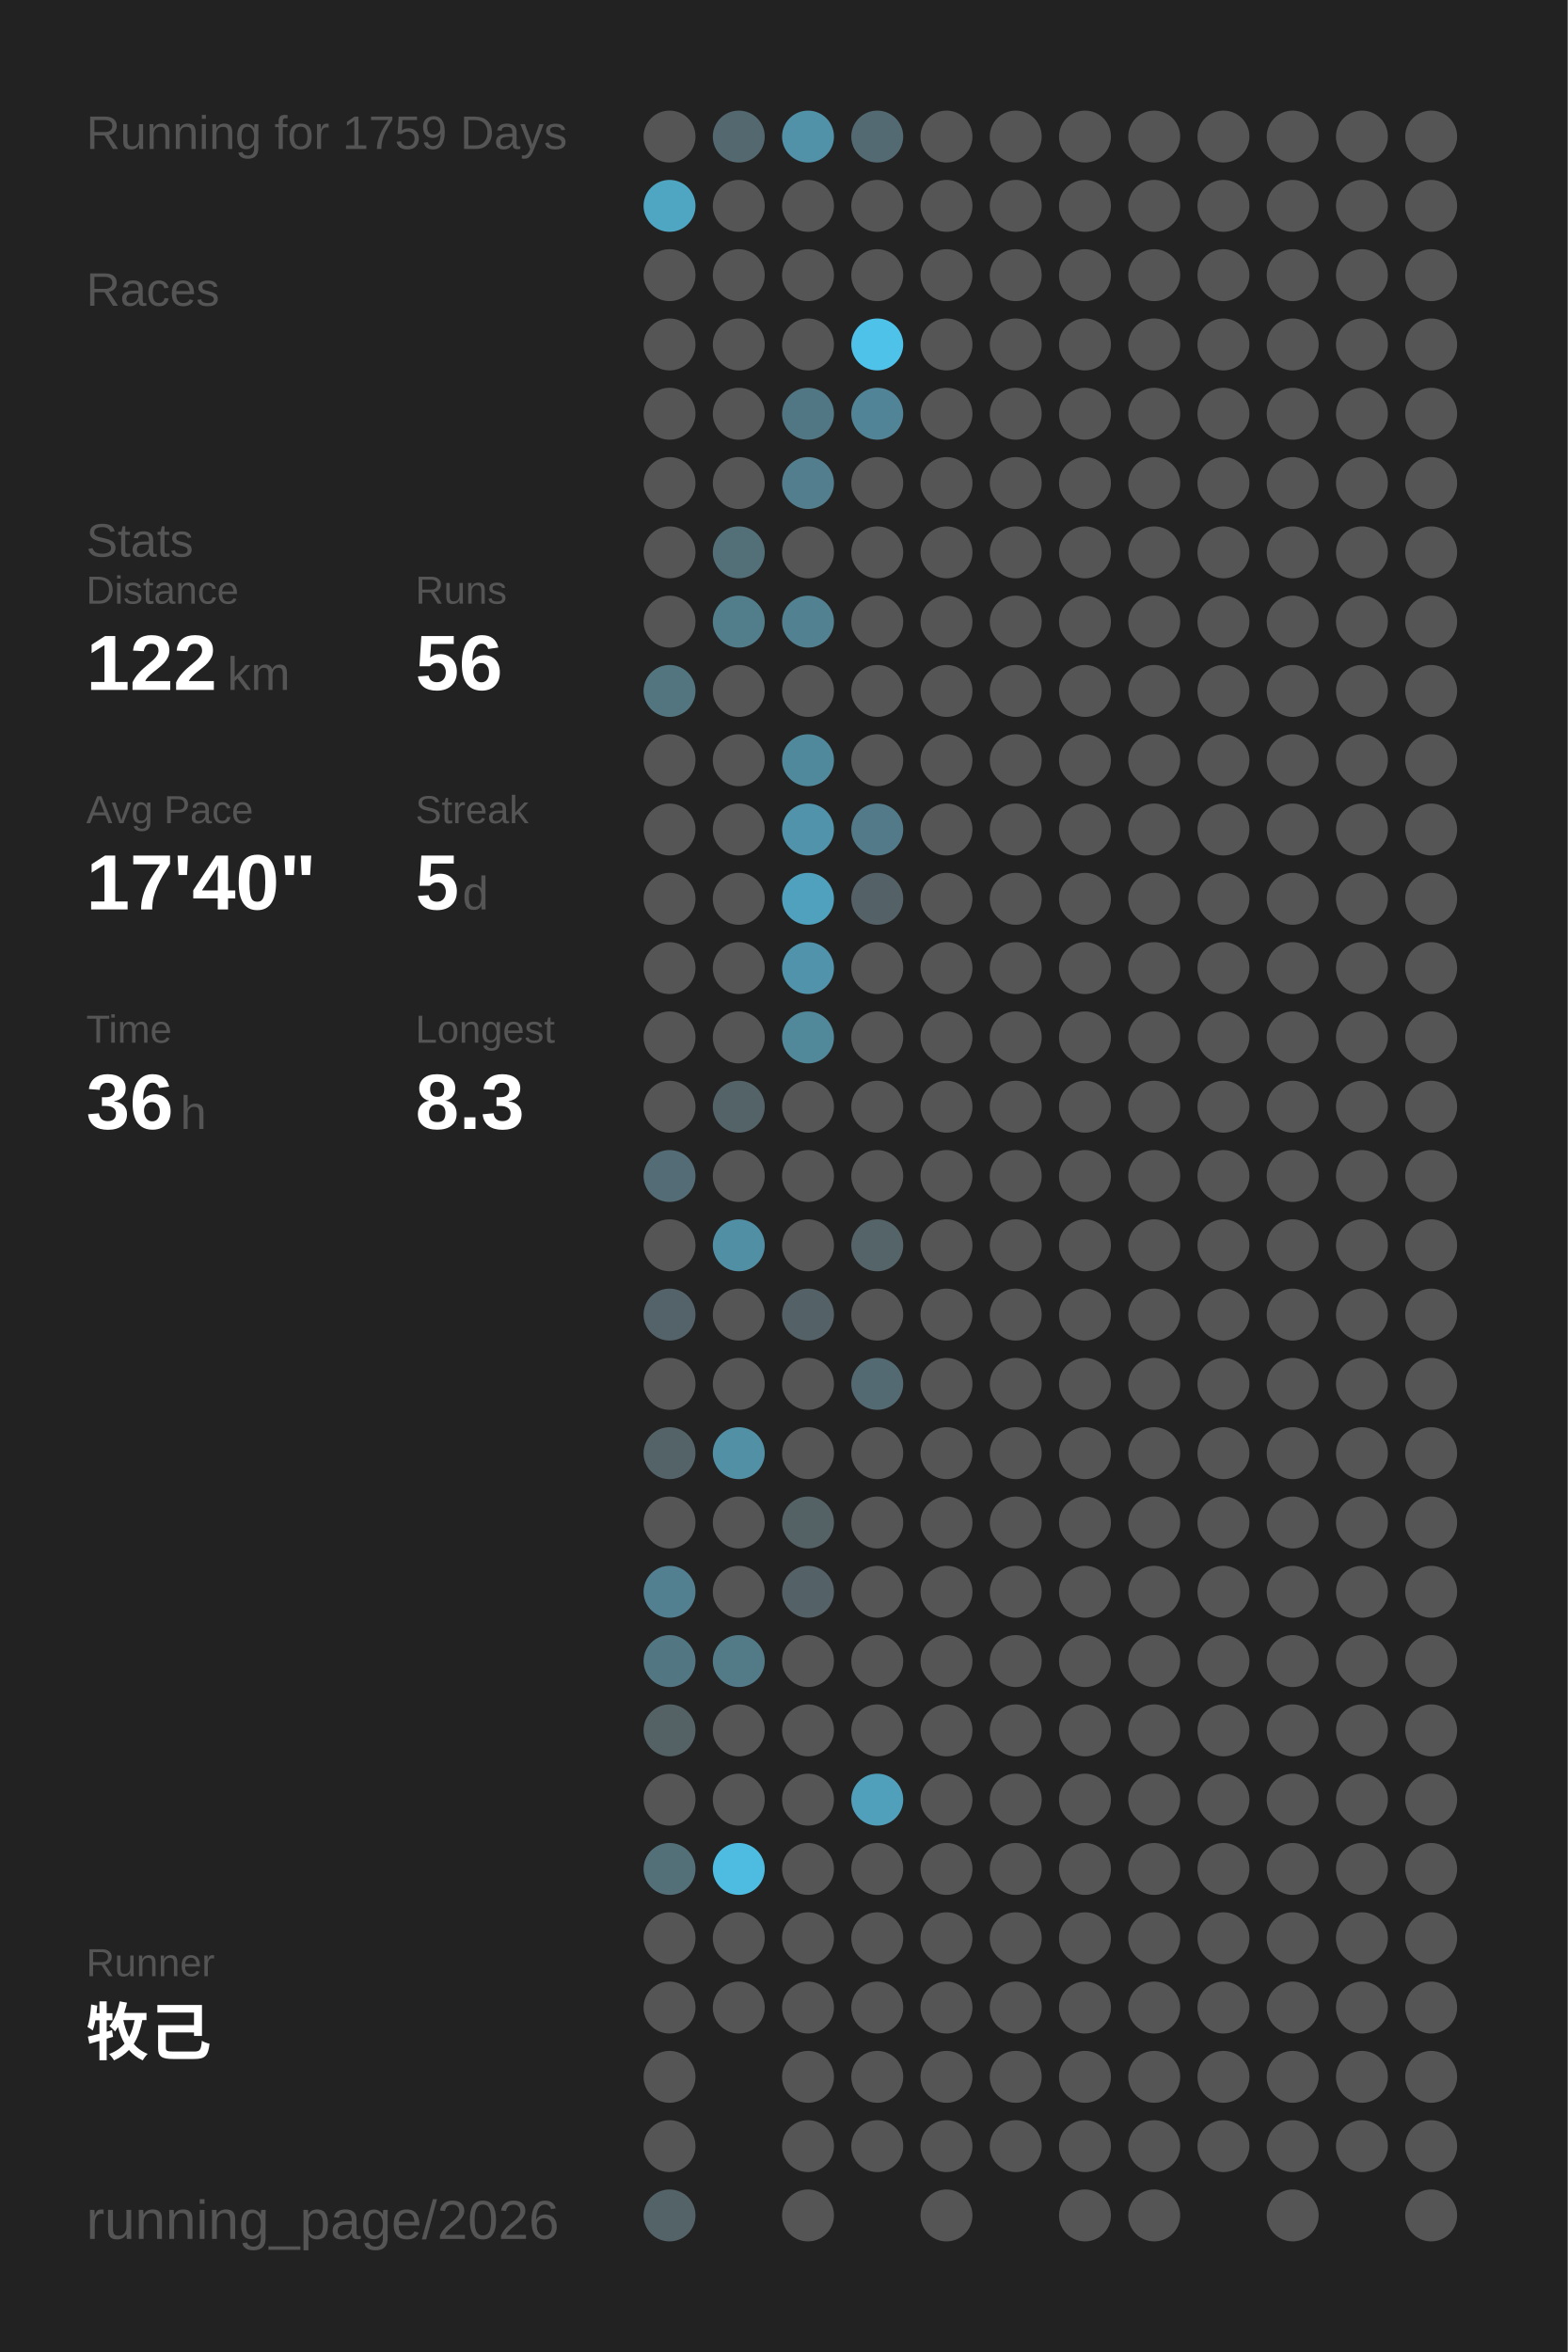
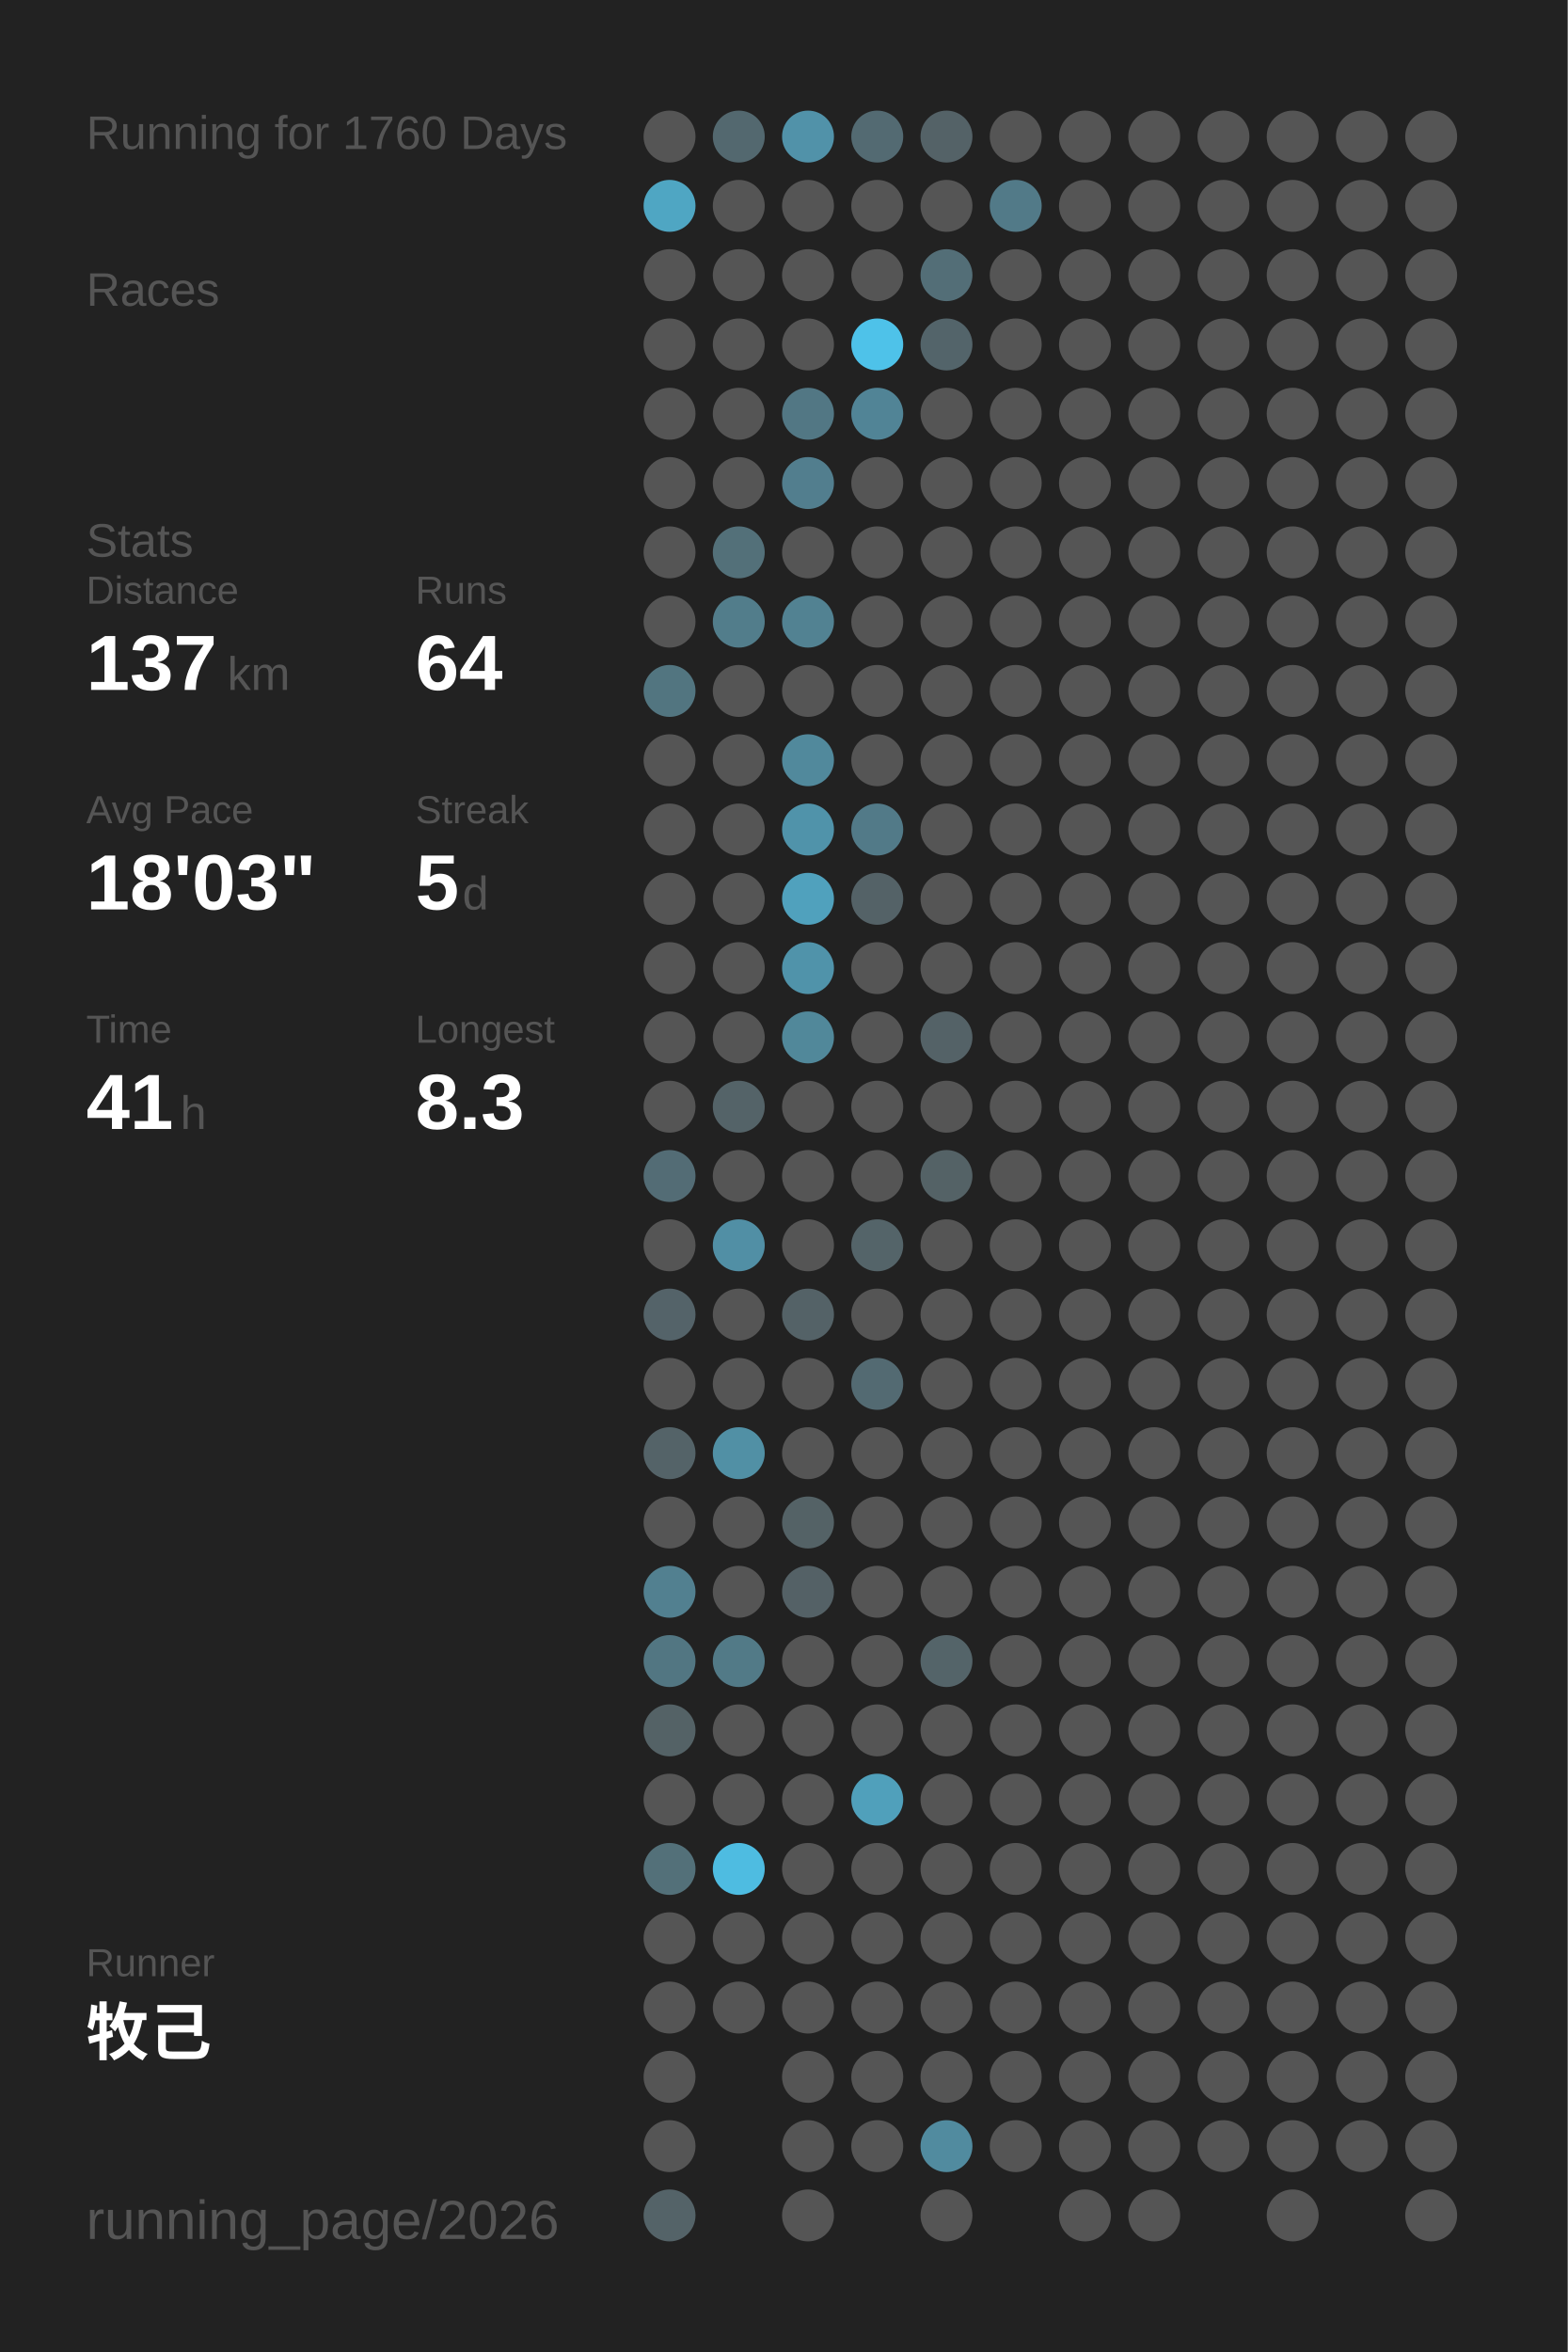
<svg xmlns="http://www.w3.org/2000/svg" baseProfile="full" height="300mm" version="1.1" viewBox="0,0,200,300" width="200mm">
  <defs />
  <rect fill="#222222" height="300" width="200" x="0" y="0" />
-   <text fill="#555555" style="font-size:6px; font-family:Arial;" x="11" y="19">Running for 1759 Days</text>
+   <text fill="#555555" style="font-size:6px; font-family:Arial;" x="11" y="19">Running for 1760 Days</text>
  <text fill="#555555" style="font-size:6px; font-family:Arial;" x="11" y="39">Races</text>
  <text fill="#555555" style="font-size:6px; font-family:Arial;" x="11" y="71">Stats</text>
  <text fill="#555555" style="font-size:5px; font-family:Arial;" x="11" y="77">Distance</text>
-   <text fill="#FFFFFF" style="font-size:10px; font-family:Arial; font-weight:bold;" x="11" y="88">122</text>
+   <text fill="#FFFFFF" style="font-size:10px; font-family:Arial; font-weight:bold;" x="11" y="88">137</text>
  <text fill="#555555" style="font-size:6px; font-family:Arial;" x="29" y="88">km</text>
  <text fill="#555555" style="font-size:5px; font-family:Arial;" x="53" y="77">Runs</text>
-   <text fill="#FFFFFF" style="font-size:10px; font-family:Arial; font-weight:bold;" x="53" y="88">56</text>
+   <text fill="#FFFFFF" style="font-size:10px; font-family:Arial; font-weight:bold;" x="53" y="88">64</text>
  <text fill="#555555" style="font-size:5px; font-family:Arial;" x="11" y="105">Avg Pace</text>
-   <text fill="#FFFFFF" style="font-size:10px; font-family:Arial; font-weight:bold;" x="11" y="116">17'40"</text>
+   <text fill="#FFFFFF" style="font-size:10px; font-family:Arial; font-weight:bold;" x="11" y="116">18'03"</text>
  <text fill="#555555" style="font-size:5px; font-family:Arial;" x="53" y="105">Streak</text>
  <text fill="#FFFFFF" style="font-size:10px; font-family:Arial; font-weight:bold;" x="53" y="116">5</text>
  <text fill="#555555" style="font-size:6px; font-family:Arial;" x="59" y="116">d</text>
  <text fill="#555555" style="font-size:5px; font-family:Arial;" x="11" y="133">Time</text>
-   <text fill="#FFFFFF" style="font-size:10px; font-family:Arial; font-weight:bold;" x="11" y="144">36</text>
+   <text fill="#FFFFFF" style="font-size:10px; font-family:Arial; font-weight:bold;" x="11" y="144">41</text>
  <text fill="#555555" style="font-size:6px; font-family:Arial;" x="23" y="144">h</text>
  <text fill="#555555" style="font-size:5px; font-family:Arial;" x="53" y="133">Longest</text>
  <text fill="#FFFFFF" style="font-size:10px; font-family:Arial; font-weight:bold;" x="53" y="144">8.3</text>
  <text fill="#555555" style="font-size:5px; font-family:Arial;" x="11" y="252.065">Runner</text>
  <text fill="#FFFFFF" style="font-size:8px; font-family:Arial; font-weight:bold;" x="11" y="262.065">牧己</text>
  <text fill="#555555" style="font-size:7px; font-family:Arial;" x="11" y="285.581">running_page/2026</text>
  <circle cx="85.417" cy="17.419" fill="#555555" r="3.312" />
  <circle cx="85.417" cy="26.258" fill="#4fa6c3" r="3.312" />
  <circle cx="85.417" cy="35.097" fill="#555555" r="3.312" />
  <circle cx="85.417" cy="43.935" fill="#555555" r="3.312" />
  <circle cx="85.417" cy="52.774" fill="#555555" r="3.312" />
  <circle cx="85.417" cy="61.613" fill="#555555" r="3.312" />
  <circle cx="85.417" cy="70.452" fill="#555555" r="3.312" />
  <circle cx="85.417" cy="79.29" fill="#555555" r="3.312" />
  <circle cx="85.417" cy="88.129" fill="#527580" r="3.312" />
  <circle cx="85.417" cy="96.968" fill="#555555" r="3.312" />
  <circle cx="85.417" cy="105.806" fill="#555555" r="3.312" />
  <circle cx="85.417" cy="114.645" fill="#555555" r="3.312" />
  <circle cx="85.417" cy="123.484" fill="#555555" r="3.312" />
  <circle cx="85.417" cy="132.323" fill="#555555" r="3.312" />
  <circle cx="85.417" cy="141.161" fill="#555555" r="3.312" />
  <circle cx="85.417" cy="150" fill="#536c75" r="3.312" />
  <circle cx="85.417" cy="158.839" fill="#555555" r="3.312" />
  <circle cx="85.417" cy="167.677" fill="#546369" r="3.312" />
  <circle cx="85.417" cy="176.516" fill="#555555" r="3.312" />
  <circle cx="85.417" cy="185.355" fill="#546368" r="3.312" />
  <circle cx="85.417" cy="194.194" fill="#555555" r="3.312" />
  <circle cx="85.417" cy="203.032" fill="#528090" r="3.312" />
  <circle cx="85.417" cy="211.871" fill="#527682" r="3.312" />
  <circle cx="85.417" cy="220.71" fill="#546266" r="3.312" />
  <circle cx="85.417" cy="229.548" fill="#555555" r="3.312" />
  <circle cx="85.417" cy="238.387" fill="#537079" r="3.312" />
  <circle cx="85.417" cy="247.226" fill="#555555" r="3.312" />
  <circle cx="85.417" cy="256.065" fill="#555555" r="3.312" />
  <circle cx="85.417" cy="264.903" fill="#555555" r="3.312" />
  <circle cx="85.417" cy="273.742" fill="#555555" r="3.312" />
  <circle cx="85.417" cy="282.581" fill="#546368" r="3.312" />
  <circle cx="94.25" cy="17.419" fill="#53686f" r="3.312" />
  <circle cx="94.25" cy="26.258" fill="#555555" r="3.312" />
  <circle cx="94.25" cy="35.097" fill="#555555" r="3.312" />
  <circle cx="94.25" cy="43.935" fill="#555555" r="3.312" />
  <circle cx="94.25" cy="52.774" fill="#555555" r="3.312" />
  <circle cx="94.25" cy="61.613" fill="#555555" r="3.312" />
  <circle cx="94.25" cy="70.452" fill="#537079" r="3.312" />
  <circle cx="94.25" cy="79.29" fill="#527d8b" r="3.312" />
  <circle cx="94.25" cy="88.129" fill="#555555" r="3.312" />
  <circle cx="94.25" cy="96.968" fill="#555555" r="3.312" />
  <circle cx="94.25" cy="105.806" fill="#555555" r="3.312" />
  <circle cx="94.25" cy="114.645" fill="#555555" r="3.312" />
  <circle cx="94.25" cy="123.484" fill="#555555" r="3.312" />
  <circle cx="94.25" cy="132.323" fill="#555555" r="3.312" />
  <circle cx="94.25" cy="141.161" fill="#546368" r="3.312" />
  <circle cx="94.25" cy="150" fill="#555555" r="3.312" />
  <circle cx="94.25" cy="158.839" fill="#518fa5" r="3.312" />
  <circle cx="94.25" cy="167.677" fill="#555555" r="3.312" />
  <circle cx="94.25" cy="176.516" fill="#555555" r="3.312" />
  <circle cx="94.25" cy="185.355" fill="#5190a5" r="3.312" />
  <circle cx="94.25" cy="194.194" fill="#555555" r="3.312" />
  <circle cx="94.25" cy="203.032" fill="#555555" r="3.312" />
  <circle cx="94.25" cy="211.871" fill="#527a87" r="3.312" />
  <circle cx="94.25" cy="220.71" fill="#555555" r="3.312" />
  <circle cx="94.25" cy="229.548" fill="#555555" r="3.312" />
  <circle cx="94.25" cy="238.387" fill="#4ebce1" r="3.312" />
  <circle cx="94.25" cy="247.226" fill="#555555" r="3.312" />
  <circle cx="94.25" cy="256.065" fill="#555555" r="3.312" />
  <circle cx="103.083" cy="17.419" fill="#5192a9" r="3.312" />
  <circle cx="103.083" cy="26.258" fill="#555555" r="3.312" />
  <circle cx="103.083" cy="35.097" fill="#555555" r="3.312" />
  <circle cx="103.083" cy="43.935" fill="#555555" r="3.312" />
  <circle cx="103.083" cy="52.774" fill="#527784" r="3.312" />
  <circle cx="103.083" cy="61.613" fill="#527e8e" r="3.312" />
  <circle cx="103.083" cy="70.452" fill="#555555" r="3.312" />
  <circle cx="103.083" cy="79.29" fill="#528292" r="3.312" />
  <circle cx="103.083" cy="88.129" fill="#555555" r="3.312" />
  <circle cx="103.083" cy="96.968" fill="#51899c" r="3.312" />
  <circle cx="103.083" cy="105.806" fill="#5093aa" r="3.312" />
  <circle cx="103.083" cy="114.645" fill="#50a1bd" r="3.312" />
  <circle cx="103.083" cy="123.484" fill="#5093aa" r="3.312" />
  <circle cx="103.083" cy="132.323" fill="#51889a" r="3.312" />
  <circle cx="103.083" cy="141.161" fill="#555555" r="3.312" />
  <circle cx="103.083" cy="150" fill="#555555" r="3.312" />
  <circle cx="103.083" cy="158.839" fill="#555555" r="3.312" />
  <circle cx="103.083" cy="167.677" fill="#546267" r="3.312" />
  <circle cx="103.083" cy="176.516" fill="#555555" r="3.312" />
  <circle cx="103.083" cy="185.355" fill="#555555" r="3.312" />
  <circle cx="103.083" cy="194.194" fill="#546266" r="3.312" />
  <circle cx="103.083" cy="203.032" fill="#546166" r="3.312" />
  <circle cx="103.083" cy="211.871" fill="#555555" r="3.312" />
  <circle cx="103.083" cy="220.71" fill="#555555" r="3.312" />
  <circle cx="103.083" cy="229.548" fill="#555555" r="3.312" />
  <circle cx="103.083" cy="238.387" fill="#555555" r="3.312" />
  <circle cx="103.083" cy="247.226" fill="#555555" r="3.312" />
  <circle cx="103.083" cy="256.065" fill="#555555" r="3.312" />
  <circle cx="103.083" cy="264.903" fill="#555555" r="3.312" />
  <circle cx="103.083" cy="273.742" fill="#555555" r="3.312" />
  <circle cx="103.083" cy="282.581" fill="#555555" r="3.312" />
  <circle cx="111.917" cy="17.419" fill="#536a72" r="3.312" />
  <circle cx="111.917" cy="26.258" fill="#555555" r="3.312" />
  <circle cx="111.917" cy="35.097" fill="#555555" r="3.312" />
  <circle cx="111.917" cy="43.935" fill="#4ec2e9" r="3.312" />
  <circle cx="111.917" cy="52.774" fill="#518496" r="3.312" />
  <circle cx="111.917" cy="61.613" fill="#555555" r="3.312" />
  <circle cx="111.917" cy="70.452" fill="#555555" r="3.312" />
  <circle cx="111.917" cy="79.29" fill="#555555" r="3.312" />
  <circle cx="111.917" cy="88.129" fill="#555555" r="3.312" />
  <circle cx="111.917" cy="96.968" fill="#555555" r="3.312" />
  <circle cx="111.917" cy="105.806" fill="#527a88" r="3.312" />
  <circle cx="111.917" cy="114.645" fill="#546267" r="3.312" />
  <circle cx="111.917" cy="123.484" fill="#555555" r="3.312" />
  <circle cx="111.917" cy="132.323" fill="#555555" r="3.312" />
  <circle cx="111.917" cy="141.161" fill="#555555" r="3.312" />
  <circle cx="111.917" cy="150" fill="#555555" r="3.312" />
  <circle cx="111.917" cy="158.839" fill="#546469" r="3.312" />
  <circle cx="111.917" cy="167.677" fill="#555555" r="3.312" />
  <circle cx="111.917" cy="176.516" fill="#536a72" r="3.312" />
  <circle cx="111.917" cy="185.355" fill="#555555" r="3.312" />
  <circle cx="111.917" cy="194.194" fill="#555555" r="3.312" />
  <circle cx="111.917" cy="203.032" fill="#555555" r="3.312" />
  <circle cx="111.917" cy="211.871" fill="#555555" r="3.312" />
  <circle cx="111.917" cy="220.71" fill="#555555" r="3.312" />
  <circle cx="111.917" cy="229.548" fill="#50a0bb" r="3.312" />
  <circle cx="111.917" cy="238.387" fill="#555555" r="3.312" />
  <circle cx="111.917" cy="247.226" fill="#555555" r="3.312" />
  <circle cx="111.917" cy="256.065" fill="#555555" r="3.312" />
  <circle cx="111.917" cy="264.903" fill="#555555" r="3.312" />
  <circle cx="111.917" cy="273.742" fill="#555555" r="3.312" />
-   <circle cx="120.75" cy="17.419" fill="#555555" r="3.312" />
+   <circle cx="120.75" cy="17.419" fill="#546267" r="3.312" />
  <circle cx="120.75" cy="26.258" fill="#555555" r="3.312" />
-   <circle cx="120.75" cy="35.097" fill="#555555" r="3.312" />
-   <circle cx="120.75" cy="43.935" fill="#555555" r="3.312" />
+   <circle cx="120.75" cy="35.097" fill="#536e77" r="3.312" />
+   <circle cx="120.75" cy="43.935" fill="#53646a" r="3.312" />
  <circle cx="120.75" cy="52.774" fill="#555555" r="3.312" />
  <circle cx="120.75" cy="61.613" fill="#555555" r="3.312" />
  <circle cx="120.75" cy="70.452" fill="#555555" r="3.312" />
  <circle cx="120.75" cy="79.29" fill="#555555" r="3.312" />
  <circle cx="120.75" cy="88.129" fill="#555555" r="3.312" />
  <circle cx="120.75" cy="96.968" fill="#555555" r="3.312" />
  <circle cx="120.75" cy="105.806" fill="#555555" r="3.312" />
  <circle cx="120.75" cy="114.645" fill="#555555" r="3.312" />
  <circle cx="120.75" cy="123.484" fill="#555555" r="3.312" />
-   <circle cx="120.75" cy="132.323" fill="#555555" r="3.312" />
+   <circle cx="120.75" cy="132.323" fill="#546267" r="3.312" />
  <circle cx="120.75" cy="141.161" fill="#555555" r="3.312" />
-   <circle cx="120.75" cy="150" fill="#555555" r="3.312" />
+   <circle cx="120.75" cy="150" fill="#546266" r="3.312" />
  <circle cx="120.75" cy="158.839" fill="#555555" r="3.312" />
  <circle cx="120.75" cy="167.677" fill="#555555" r="3.312" />
  <circle cx="120.75" cy="176.516" fill="#555555" r="3.312" />
  <circle cx="120.75" cy="185.355" fill="#555555" r="3.312" />
  <circle cx="120.75" cy="194.194" fill="#555555" r="3.312" />
  <circle cx="120.75" cy="203.032" fill="#555555" r="3.312" />
-   <circle cx="120.75" cy="211.871" fill="#555555" r="3.312" />
+   <circle cx="120.75" cy="211.871" fill="#546469" r="3.312" />
  <circle cx="120.75" cy="220.71" fill="#555555" r="3.312" />
  <circle cx="120.75" cy="229.548" fill="#555555" r="3.312" />
  <circle cx="120.75" cy="238.387" fill="#555555" r="3.312" />
  <circle cx="120.75" cy="247.226" fill="#555555" r="3.312" />
  <circle cx="120.75" cy="256.065" fill="#555555" r="3.312" />
  <circle cx="120.75" cy="264.903" fill="#555555" r="3.312" />
-   <circle cx="120.75" cy="273.742" fill="#555555" r="3.312" />
+   <circle cx="120.75" cy="273.742" fill="#518b9f" r="3.312" />
  <circle cx="120.75" cy="282.581" fill="#555555" r="3.312" />
  <circle cx="129.583" cy="17.419" fill="#555555" r="3.312" />
-   <circle cx="129.583" cy="26.258" fill="#555555" r="3.312" />
+   <circle cx="129.583" cy="26.258" fill="#527a88" r="3.312" />
  <circle cx="129.583" cy="35.097" fill="#555555" r="3.312" />
  <circle cx="129.583" cy="43.935" fill="#555555" r="3.312" />
  <circle cx="129.583" cy="52.774" fill="#555555" r="3.312" />
  <circle cx="129.583" cy="61.613" fill="#555555" r="3.312" />
  <circle cx="129.583" cy="70.452" fill="#555555" r="3.312" />
  <circle cx="129.583" cy="79.29" fill="#555555" r="3.312" />
  <circle cx="129.583" cy="88.129" fill="#555555" r="3.312" />
  <circle cx="129.583" cy="96.968" fill="#555555" r="3.312" />
  <circle cx="129.583" cy="105.806" fill="#555555" r="3.312" />
  <circle cx="129.583" cy="114.645" fill="#555555" r="3.312" />
  <circle cx="129.583" cy="123.484" fill="#555555" r="3.312" />
  <circle cx="129.583" cy="132.323" fill="#555555" r="3.312" />
  <circle cx="129.583" cy="141.161" fill="#555555" r="3.312" />
  <circle cx="129.583" cy="150" fill="#555555" r="3.312" />
  <circle cx="129.583" cy="158.839" fill="#555555" r="3.312" />
  <circle cx="129.583" cy="167.677" fill="#555555" r="3.312" />
  <circle cx="129.583" cy="176.516" fill="#555555" r="3.312" />
  <circle cx="129.583" cy="185.355" fill="#555555" r="3.312" />
  <circle cx="129.583" cy="194.194" fill="#555555" r="3.312" />
  <circle cx="129.583" cy="203.032" fill="#555555" r="3.312" />
  <circle cx="129.583" cy="211.871" fill="#555555" r="3.312" />
  <circle cx="129.583" cy="220.71" fill="#555555" r="3.312" />
  <circle cx="129.583" cy="229.548" fill="#555555" r="3.312" />
  <circle cx="129.583" cy="238.387" fill="#555555" r="3.312" />
  <circle cx="129.583" cy="247.226" fill="#555555" r="3.312" />
  <circle cx="129.583" cy="256.065" fill="#555555" r="3.312" />
  <circle cx="129.583" cy="264.903" fill="#555555" r="3.312" />
  <circle cx="129.583" cy="273.742" fill="#555555" r="3.312" />
  <circle cx="138.417" cy="17.419" fill="#555555" r="3.312" />
  <circle cx="138.417" cy="26.258" fill="#555555" r="3.312" />
  <circle cx="138.417" cy="35.097" fill="#555555" r="3.312" />
  <circle cx="138.417" cy="43.935" fill="#555555" r="3.312" />
  <circle cx="138.417" cy="52.774" fill="#555555" r="3.312" />
  <circle cx="138.417" cy="61.613" fill="#555555" r="3.312" />
  <circle cx="138.417" cy="70.452" fill="#555555" r="3.312" />
  <circle cx="138.417" cy="79.29" fill="#555555" r="3.312" />
  <circle cx="138.417" cy="88.129" fill="#555555" r="3.312" />
  <circle cx="138.417" cy="96.968" fill="#555555" r="3.312" />
  <circle cx="138.417" cy="105.806" fill="#555555" r="3.312" />
  <circle cx="138.417" cy="114.645" fill="#555555" r="3.312" />
  <circle cx="138.417" cy="123.484" fill="#555555" r="3.312" />
  <circle cx="138.417" cy="132.323" fill="#555555" r="3.312" />
  <circle cx="138.417" cy="141.161" fill="#555555" r="3.312" />
  <circle cx="138.417" cy="150" fill="#555555" r="3.312" />
  <circle cx="138.417" cy="158.839" fill="#555555" r="3.312" />
  <circle cx="138.417" cy="167.677" fill="#555555" r="3.312" />
  <circle cx="138.417" cy="176.516" fill="#555555" r="3.312" />
  <circle cx="138.417" cy="185.355" fill="#555555" r="3.312" />
  <circle cx="138.417" cy="194.194" fill="#555555" r="3.312" />
  <circle cx="138.417" cy="203.032" fill="#555555" r="3.312" />
  <circle cx="138.417" cy="211.871" fill="#555555" r="3.312" />
  <circle cx="138.417" cy="220.71" fill="#555555" r="3.312" />
  <circle cx="138.417" cy="229.548" fill="#555555" r="3.312" />
  <circle cx="138.417" cy="238.387" fill="#555555" r="3.312" />
  <circle cx="138.417" cy="247.226" fill="#555555" r="3.312" />
  <circle cx="138.417" cy="256.065" fill="#555555" r="3.312" />
  <circle cx="138.417" cy="264.903" fill="#555555" r="3.312" />
  <circle cx="138.417" cy="273.742" fill="#555555" r="3.312" />
  <circle cx="138.417" cy="282.581" fill="#555555" r="3.312" />
  <circle cx="147.25" cy="17.419" fill="#555555" r="3.312" />
  <circle cx="147.25" cy="26.258" fill="#555555" r="3.312" />
  <circle cx="147.25" cy="35.097" fill="#555555" r="3.312" />
  <circle cx="147.25" cy="43.935" fill="#555555" r="3.312" />
  <circle cx="147.25" cy="52.774" fill="#555555" r="3.312" />
  <circle cx="147.25" cy="61.613" fill="#555555" r="3.312" />
  <circle cx="147.25" cy="70.452" fill="#555555" r="3.312" />
  <circle cx="147.25" cy="79.29" fill="#555555" r="3.312" />
  <circle cx="147.25" cy="88.129" fill="#555555" r="3.312" />
  <circle cx="147.25" cy="96.968" fill="#555555" r="3.312" />
  <circle cx="147.25" cy="105.806" fill="#555555" r="3.312" />
  <circle cx="147.25" cy="114.645" fill="#555555" r="3.312" />
  <circle cx="147.25" cy="123.484" fill="#555555" r="3.312" />
  <circle cx="147.25" cy="132.323" fill="#555555" r="3.312" />
  <circle cx="147.25" cy="141.161" fill="#555555" r="3.312" />
  <circle cx="147.25" cy="150" fill="#555555" r="3.312" />
  <circle cx="147.25" cy="158.839" fill="#555555" r="3.312" />
  <circle cx="147.25" cy="167.677" fill="#555555" r="3.312" />
  <circle cx="147.25" cy="176.516" fill="#555555" r="3.312" />
  <circle cx="147.25" cy="185.355" fill="#555555" r="3.312" />
  <circle cx="147.25" cy="194.194" fill="#555555" r="3.312" />
  <circle cx="147.25" cy="203.032" fill="#555555" r="3.312" />
  <circle cx="147.25" cy="211.871" fill="#555555" r="3.312" />
  <circle cx="147.25" cy="220.71" fill="#555555" r="3.312" />
  <circle cx="147.25" cy="229.548" fill="#555555" r="3.312" />
  <circle cx="147.25" cy="238.387" fill="#555555" r="3.312" />
  <circle cx="147.25" cy="247.226" fill="#555555" r="3.312" />
  <circle cx="147.25" cy="256.065" fill="#555555" r="3.312" />
  <circle cx="147.25" cy="264.903" fill="#555555" r="3.312" />
  <circle cx="147.25" cy="273.742" fill="#555555" r="3.312" />
  <circle cx="147.25" cy="282.581" fill="#555555" r="3.312" />
  <circle cx="156.083" cy="17.419" fill="#555555" r="3.312" />
  <circle cx="156.083" cy="26.258" fill="#555555" r="3.312" />
  <circle cx="156.083" cy="35.097" fill="#555555" r="3.312" />
  <circle cx="156.083" cy="43.935" fill="#555555" r="3.312" />
  <circle cx="156.083" cy="52.774" fill="#555555" r="3.312" />
  <circle cx="156.083" cy="61.613" fill="#555555" r="3.312" />
  <circle cx="156.083" cy="70.452" fill="#555555" r="3.312" />
  <circle cx="156.083" cy="79.29" fill="#555555" r="3.312" />
  <circle cx="156.083" cy="88.129" fill="#555555" r="3.312" />
  <circle cx="156.083" cy="96.968" fill="#555555" r="3.312" />
  <circle cx="156.083" cy="105.806" fill="#555555" r="3.312" />
  <circle cx="156.083" cy="114.645" fill="#555555" r="3.312" />
  <circle cx="156.083" cy="123.484" fill="#555555" r="3.312" />
  <circle cx="156.083" cy="132.323" fill="#555555" r="3.312" />
  <circle cx="156.083" cy="141.161" fill="#555555" r="3.312" />
  <circle cx="156.083" cy="150" fill="#555555" r="3.312" />
  <circle cx="156.083" cy="158.839" fill="#555555" r="3.312" />
  <circle cx="156.083" cy="167.677" fill="#555555" r="3.312" />
  <circle cx="156.083" cy="176.516" fill="#555555" r="3.312" />
  <circle cx="156.083" cy="185.355" fill="#555555" r="3.312" />
  <circle cx="156.083" cy="194.194" fill="#555555" r="3.312" />
  <circle cx="156.083" cy="203.032" fill="#555555" r="3.312" />
  <circle cx="156.083" cy="211.871" fill="#555555" r="3.312" />
  <circle cx="156.083" cy="220.71" fill="#555555" r="3.312" />
  <circle cx="156.083" cy="229.548" fill="#555555" r="3.312" />
  <circle cx="156.083" cy="238.387" fill="#555555" r="3.312" />
  <circle cx="156.083" cy="247.226" fill="#555555" r="3.312" />
  <circle cx="156.083" cy="256.065" fill="#555555" r="3.312" />
  <circle cx="156.083" cy="264.903" fill="#555555" r="3.312" />
  <circle cx="156.083" cy="273.742" fill="#555555" r="3.312" />
  <circle cx="164.917" cy="17.419" fill="#555555" r="3.312" />
  <circle cx="164.917" cy="26.258" fill="#555555" r="3.312" />
  <circle cx="164.917" cy="35.097" fill="#555555" r="3.312" />
  <circle cx="164.917" cy="43.935" fill="#555555" r="3.312" />
  <circle cx="164.917" cy="52.774" fill="#555555" r="3.312" />
  <circle cx="164.917" cy="61.613" fill="#555555" r="3.312" />
  <circle cx="164.917" cy="70.452" fill="#555555" r="3.312" />
  <circle cx="164.917" cy="79.29" fill="#555555" r="3.312" />
  <circle cx="164.917" cy="88.129" fill="#555555" r="3.312" />
  <circle cx="164.917" cy="96.968" fill="#555555" r="3.312" />
  <circle cx="164.917" cy="105.806" fill="#555555" r="3.312" />
  <circle cx="164.917" cy="114.645" fill="#555555" r="3.312" />
  <circle cx="164.917" cy="123.484" fill="#555555" r="3.312" />
  <circle cx="164.917" cy="132.323" fill="#555555" r="3.312" />
  <circle cx="164.917" cy="141.161" fill="#555555" r="3.312" />
  <circle cx="164.917" cy="150" fill="#555555" r="3.312" />
  <circle cx="164.917" cy="158.839" fill="#555555" r="3.312" />
  <circle cx="164.917" cy="167.677" fill="#555555" r="3.312" />
  <circle cx="164.917" cy="176.516" fill="#555555" r="3.312" />
  <circle cx="164.917" cy="185.355" fill="#555555" r="3.312" />
  <circle cx="164.917" cy="194.194" fill="#555555" r="3.312" />
  <circle cx="164.917" cy="203.032" fill="#555555" r="3.312" />
  <circle cx="164.917" cy="211.871" fill="#555555" r="3.312" />
  <circle cx="164.917" cy="220.71" fill="#555555" r="3.312" />
  <circle cx="164.917" cy="229.548" fill="#555555" r="3.312" />
  <circle cx="164.917" cy="238.387" fill="#555555" r="3.312" />
  <circle cx="164.917" cy="247.226" fill="#555555" r="3.312" />
  <circle cx="164.917" cy="256.065" fill="#555555" r="3.312" />
  <circle cx="164.917" cy="264.903" fill="#555555" r="3.312" />
  <circle cx="164.917" cy="273.742" fill="#555555" r="3.312" />
  <circle cx="164.917" cy="282.581" fill="#555555" r="3.312" />
  <circle cx="173.75" cy="17.419" fill="#555555" r="3.312" />
  <circle cx="173.75" cy="26.258" fill="#555555" r="3.312" />
  <circle cx="173.75" cy="35.097" fill="#555555" r="3.312" />
  <circle cx="173.75" cy="43.935" fill="#555555" r="3.312" />
  <circle cx="173.75" cy="52.774" fill="#555555" r="3.312" />
  <circle cx="173.75" cy="61.613" fill="#555555" r="3.312" />
  <circle cx="173.75" cy="70.452" fill="#555555" r="3.312" />
  <circle cx="173.75" cy="79.29" fill="#555555" r="3.312" />
  <circle cx="173.75" cy="88.129" fill="#555555" r="3.312" />
  <circle cx="173.75" cy="96.968" fill="#555555" r="3.312" />
  <circle cx="173.75" cy="105.806" fill="#555555" r="3.312" />
  <circle cx="173.75" cy="114.645" fill="#555555" r="3.312" />
  <circle cx="173.75" cy="123.484" fill="#555555" r="3.312" />
  <circle cx="173.75" cy="132.323" fill="#555555" r="3.312" />
  <circle cx="173.75" cy="141.161" fill="#555555" r="3.312" />
  <circle cx="173.75" cy="150" fill="#555555" r="3.312" />
  <circle cx="173.75" cy="158.839" fill="#555555" r="3.312" />
  <circle cx="173.75" cy="167.677" fill="#555555" r="3.312" />
  <circle cx="173.75" cy="176.516" fill="#555555" r="3.312" />
  <circle cx="173.75" cy="185.355" fill="#555555" r="3.312" />
  <circle cx="173.75" cy="194.194" fill="#555555" r="3.312" />
  <circle cx="173.75" cy="203.032" fill="#555555" r="3.312" />
  <circle cx="173.75" cy="211.871" fill="#555555" r="3.312" />
  <circle cx="173.75" cy="220.71" fill="#555555" r="3.312" />
  <circle cx="173.75" cy="229.548" fill="#555555" r="3.312" />
  <circle cx="173.75" cy="238.387" fill="#555555" r="3.312" />
  <circle cx="173.75" cy="247.226" fill="#555555" r="3.312" />
  <circle cx="173.75" cy="256.065" fill="#555555" r="3.312" />
  <circle cx="173.75" cy="264.903" fill="#555555" r="3.312" />
  <circle cx="173.75" cy="273.742" fill="#555555" r="3.312" />
  <circle cx="182.583" cy="17.419" fill="#555555" r="3.312" />
  <circle cx="182.583" cy="26.258" fill="#555555" r="3.312" />
  <circle cx="182.583" cy="35.097" fill="#555555" r="3.312" />
  <circle cx="182.583" cy="43.935" fill="#555555" r="3.312" />
  <circle cx="182.583" cy="52.774" fill="#555555" r="3.312" />
  <circle cx="182.583" cy="61.613" fill="#555555" r="3.312" />
  <circle cx="182.583" cy="70.452" fill="#555555" r="3.312" />
  <circle cx="182.583" cy="79.29" fill="#555555" r="3.312" />
  <circle cx="182.583" cy="88.129" fill="#555555" r="3.312" />
  <circle cx="182.583" cy="96.968" fill="#555555" r="3.312" />
  <circle cx="182.583" cy="105.806" fill="#555555" r="3.312" />
  <circle cx="182.583" cy="114.645" fill="#555555" r="3.312" />
  <circle cx="182.583" cy="123.484" fill="#555555" r="3.312" />
  <circle cx="182.583" cy="132.323" fill="#555555" r="3.312" />
  <circle cx="182.583" cy="141.161" fill="#555555" r="3.312" />
  <circle cx="182.583" cy="150" fill="#555555" r="3.312" />
  <circle cx="182.583" cy="158.839" fill="#555555" r="3.312" />
  <circle cx="182.583" cy="167.677" fill="#555555" r="3.312" />
  <circle cx="182.583" cy="176.516" fill="#555555" r="3.312" />
  <circle cx="182.583" cy="185.355" fill="#555555" r="3.312" />
  <circle cx="182.583" cy="194.194" fill="#555555" r="3.312" />
  <circle cx="182.583" cy="203.032" fill="#555555" r="3.312" />
  <circle cx="182.583" cy="211.871" fill="#555555" r="3.312" />
  <circle cx="182.583" cy="220.71" fill="#555555" r="3.312" />
  <circle cx="182.583" cy="229.548" fill="#555555" r="3.312" />
  <circle cx="182.583" cy="238.387" fill="#555555" r="3.312" />
  <circle cx="182.583" cy="247.226" fill="#555555" r="3.312" />
  <circle cx="182.583" cy="256.065" fill="#555555" r="3.312" />
  <circle cx="182.583" cy="264.903" fill="#555555" r="3.312" />
  <circle cx="182.583" cy="273.742" fill="#555555" r="3.312" />
  <circle cx="182.583" cy="282.581" fill="#555555" r="3.312" />
</svg>
